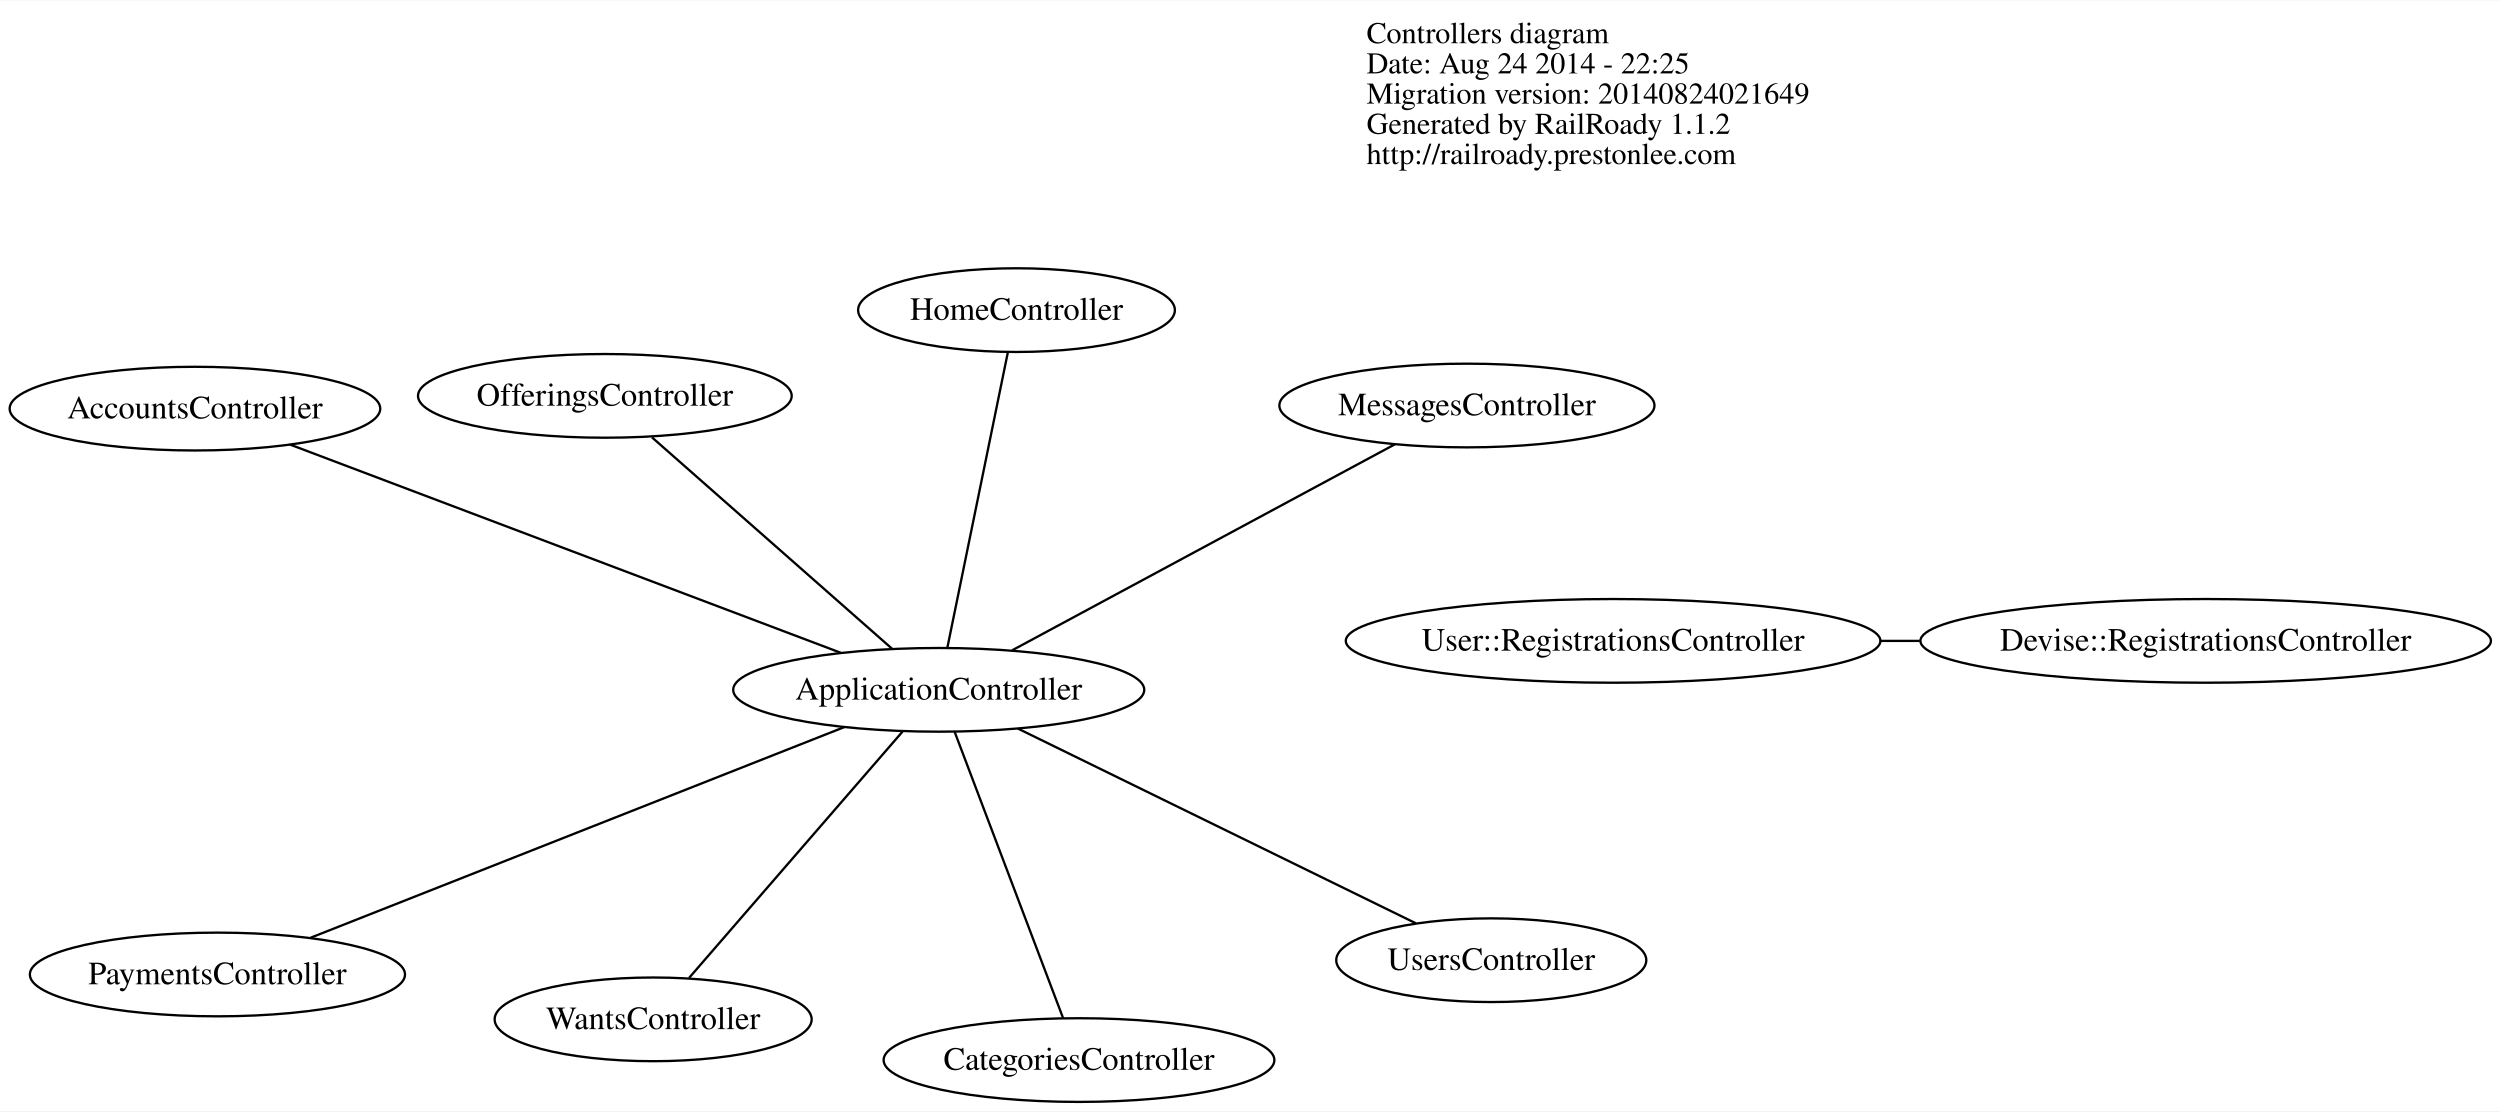
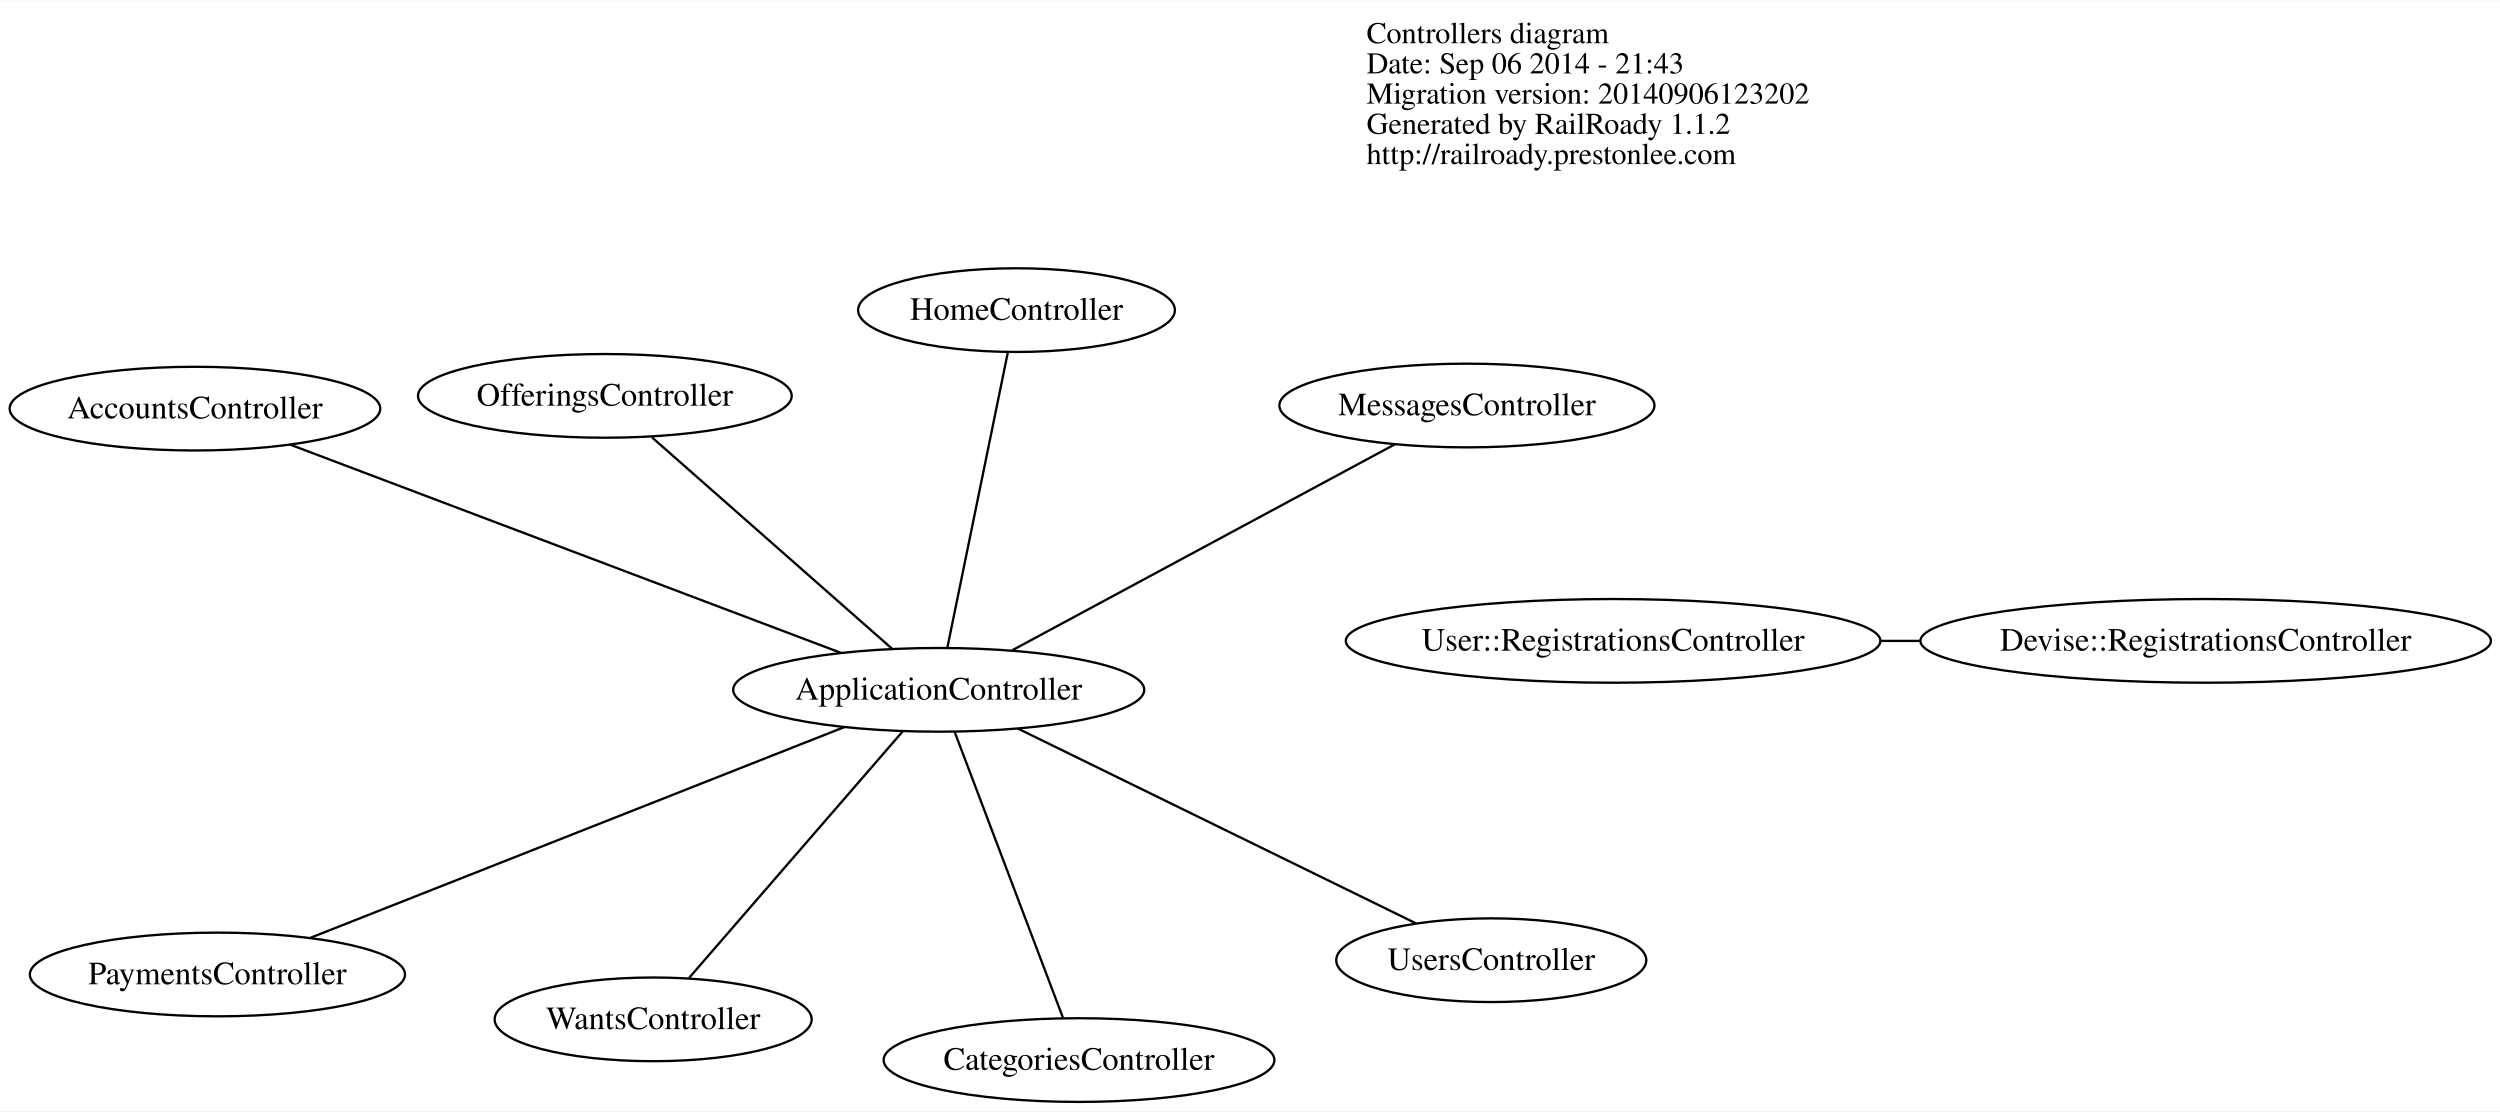
<svg xmlns="http://www.w3.org/2000/svg" width="1075pt" height="478pt" viewBox="0.00 0.00 1075.38 477.82">
  <g id="graph0" class="graph" transform="scale(1 1) rotate(0) translate(363.522 293.5)">
    <polygon fill="white" stroke="none" points="-363.522,184.316 -363.522,-293.5 711.854,-293.5 711.854,184.316 -363.522,184.316" />
    <g id="node1" class="node">
      <text text-anchor="start" x="224.312" y="-275.1" font-family="Times,serif" font-size="13.00">Controllers diagram</text>
-       <text text-anchor="start" x="224.312" y="-262.1" font-family="Times,serif" font-size="13.00">Date: Aug 24 2014 - 22:25</text>
-       <text text-anchor="start" x="224.312" y="-249.1" font-family="Times,serif" font-size="13.00">Migration version: 20140824021649</text>
+       <text text-anchor="start" x="224.312" y="-262.1" font-family="Times,serif" font-size="13.00">Date: Sep 06 2014 - 21:43</text>
+       <text text-anchor="start" x="224.312" y="-249.1" font-family="Times,serif" font-size="13.00">Migration version: 20140906123202</text>
      <text text-anchor="start" x="224.312" y="-236.1" font-family="Times,serif" font-size="13.00">Generated by RailRoady 1.1.2</text>
      <text text-anchor="start" x="224.312" y="-223.1" font-family="Times,serif" font-size="13.00">http://railroady.prestonlee.com</text>
    </g>
    <g id="node2" class="node">
      <ellipse fill="none" stroke="black" cx="-279.665" cy="-117.9" rx="79.714" ry="18" />
      <text text-anchor="middle" x="-279.665" y="-113.7" font-family="Times,serif" font-size="14.00">AccountsController</text>
    </g>
    <g id="node3" class="node">
      <ellipse fill="none" stroke="black" cx="40.271" cy="3.059" rx="88.417" ry="18" />
      <text text-anchor="middle" x="40.271" y="7.259" font-family="Times,serif" font-size="14.00">ApplicationController</text>
    </g>
    <g id="edge1" class="edge">
      <path fill="none" stroke="black" d="M-1.884,-12.878C-63.563,-36.198 -177.677,-79.341 -238.683,-102.406" />
    </g>
    <g id="node4" class="node">
      <ellipse fill="none" stroke="black" cx="100.61" cy="162.316" rx="84.05" ry="18" />
      <text text-anchor="middle" x="100.61" y="166.516" font-family="Times,serif" font-size="14.00">CategoriesController</text>
    </g>
    <g id="edge2" class="edge">
      <path fill="none" stroke="black" d="M47.075,21.019C58.664,51.605 82.104,113.47 93.738,144.178" />
    </g>
    <g id="node5" class="node">
      <ellipse fill="none" stroke="black" cx="73.728" cy="-160.276" rx="68.137" ry="18" />
      <text text-anchor="middle" x="73.728" y="-156.076" font-family="Times,serif" font-size="14.00">HomeController</text>
    </g>
    <g id="edge3" class="edge">
      <path fill="none" stroke="black" d="M43.979,-15.044C50.41,-46.441 63.56,-110.638 70.003,-142.091" />
    </g>
    <g id="node6" class="node">
      <ellipse fill="none" stroke="black" cx="267.477" cy="-119.242" rx="80.683" ry="18" />
      <text text-anchor="middle" x="267.477" y="-115.042" font-family="Times,serif" font-size="14.00">MessagesController</text>
    </g>
    <g id="edge4" class="edge">
      <path fill="none" stroke="black" d="M71.863,-13.946C115.393,-37.378 193.323,-79.326 236.517,-102.576" />
    </g>
    <g id="node7" class="node">
      <ellipse fill="none" stroke="black" cx="-103.344" cy="-123.39" rx="80.38" ry="18" />
      <text text-anchor="middle" x="-103.344" y="-119.19" font-family="Times,serif" font-size="14.00">OfferingsController</text>
    </g>
    <g id="edge5" class="edge">
      <path fill="none" stroke="black" d="M20.302,-14.523C-6.982,-38.546 -55.645,-81.392 -83.082,-105.549" />
    </g>
    <g id="node8" class="node">
      <ellipse fill="none" stroke="black" cx="-269.991" cy="125.5" rx="80.692" ry="18" />
      <text text-anchor="middle" x="-269.991" y="129.7" font-family="Times,serif" font-size="14.00">PaymentsController</text>
    </g>
    <g id="edge6" class="edge">
      <path fill="none" stroke="black" d="M-0.29,19.066C-59.916,42.597 -170.562,86.262 -229.911,109.683" />
    </g>
    <g id="node10" class="node">
      <ellipse fill="none" stroke="black" cx="277.951" cy="119.361" rx="66.692" ry="18" />
      <text text-anchor="middle" x="277.951" y="123.561" font-family="Times,serif" font-size="14.00">UsersController</text>
    </g>
    <g id="edge8" class="edge">
      <path fill="none" stroke="black" d="M74.325,19.723C120.021,42.083 200.616,81.519 245.486,103.475" />
    </g>
    <g id="node11" class="node">
      <ellipse fill="none" stroke="black" cx="-82.567" cy="144.803" rx="68.19" ry="18" />
      <text text-anchor="middle" x="-82.567" y="149.003" font-family="Times,serif" font-size="14.00">WantsController</text>
    </g>
    <g id="edge9" class="edge">
      <path fill="none" stroke="black" d="M24.714,21.011C1.085,48.276 -43.582,99.818 -67.136,126.996" />
    </g>
    <g id="node9" class="node">
      <ellipse fill="none" stroke="black" cx="330.357" cy="-18" rx="114.978" ry="18" />
      <text text-anchor="middle" x="330.357" y="-13.8" font-family="Times,serif" font-size="14.00">User::RegistrationsController</text>
    </g>
    <g id="node12" class="node">
      <ellipse fill="none" stroke="black" cx="585.257" cy="-18" rx="122.695" ry="18" />
      <text text-anchor="middle" x="585.257" y="-13.8" font-family="Times,serif" font-size="14.00">Devise::RegistrationsController</text>
    </g>
    <g id="edge7" class="edge">
      <path fill="none" stroke="black" d="M462.287,-18C456.558,-18 450.817,-18 445.11,-18" />
    </g>
  </g>
</svg>
